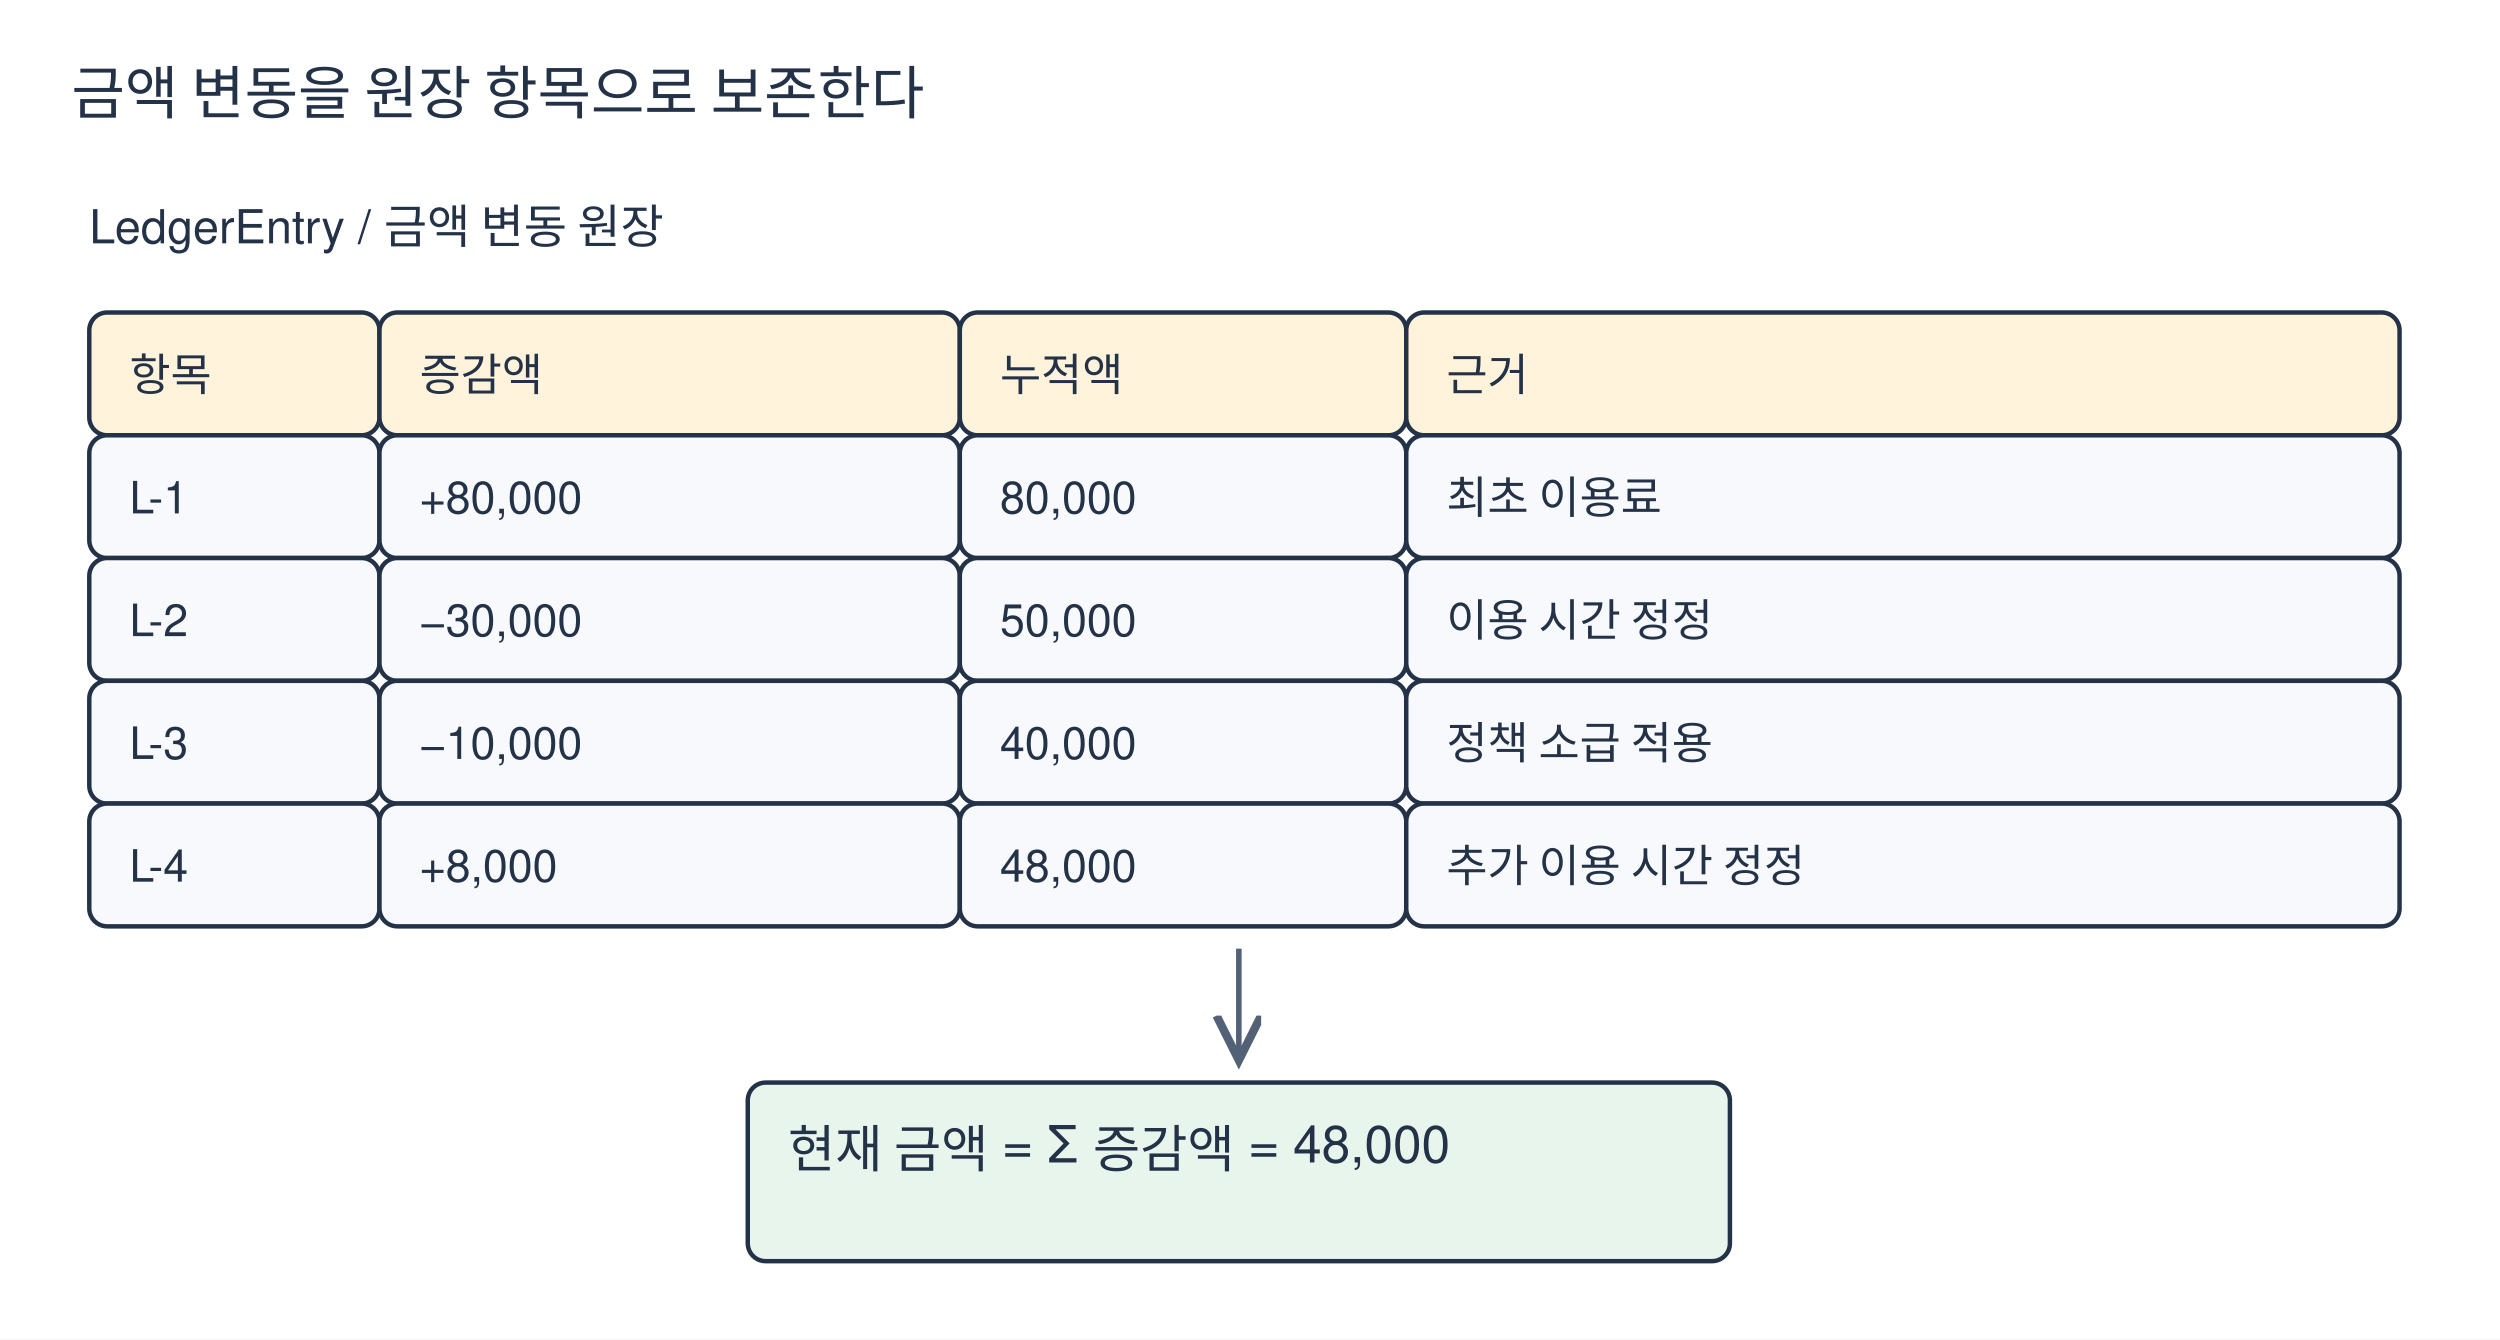
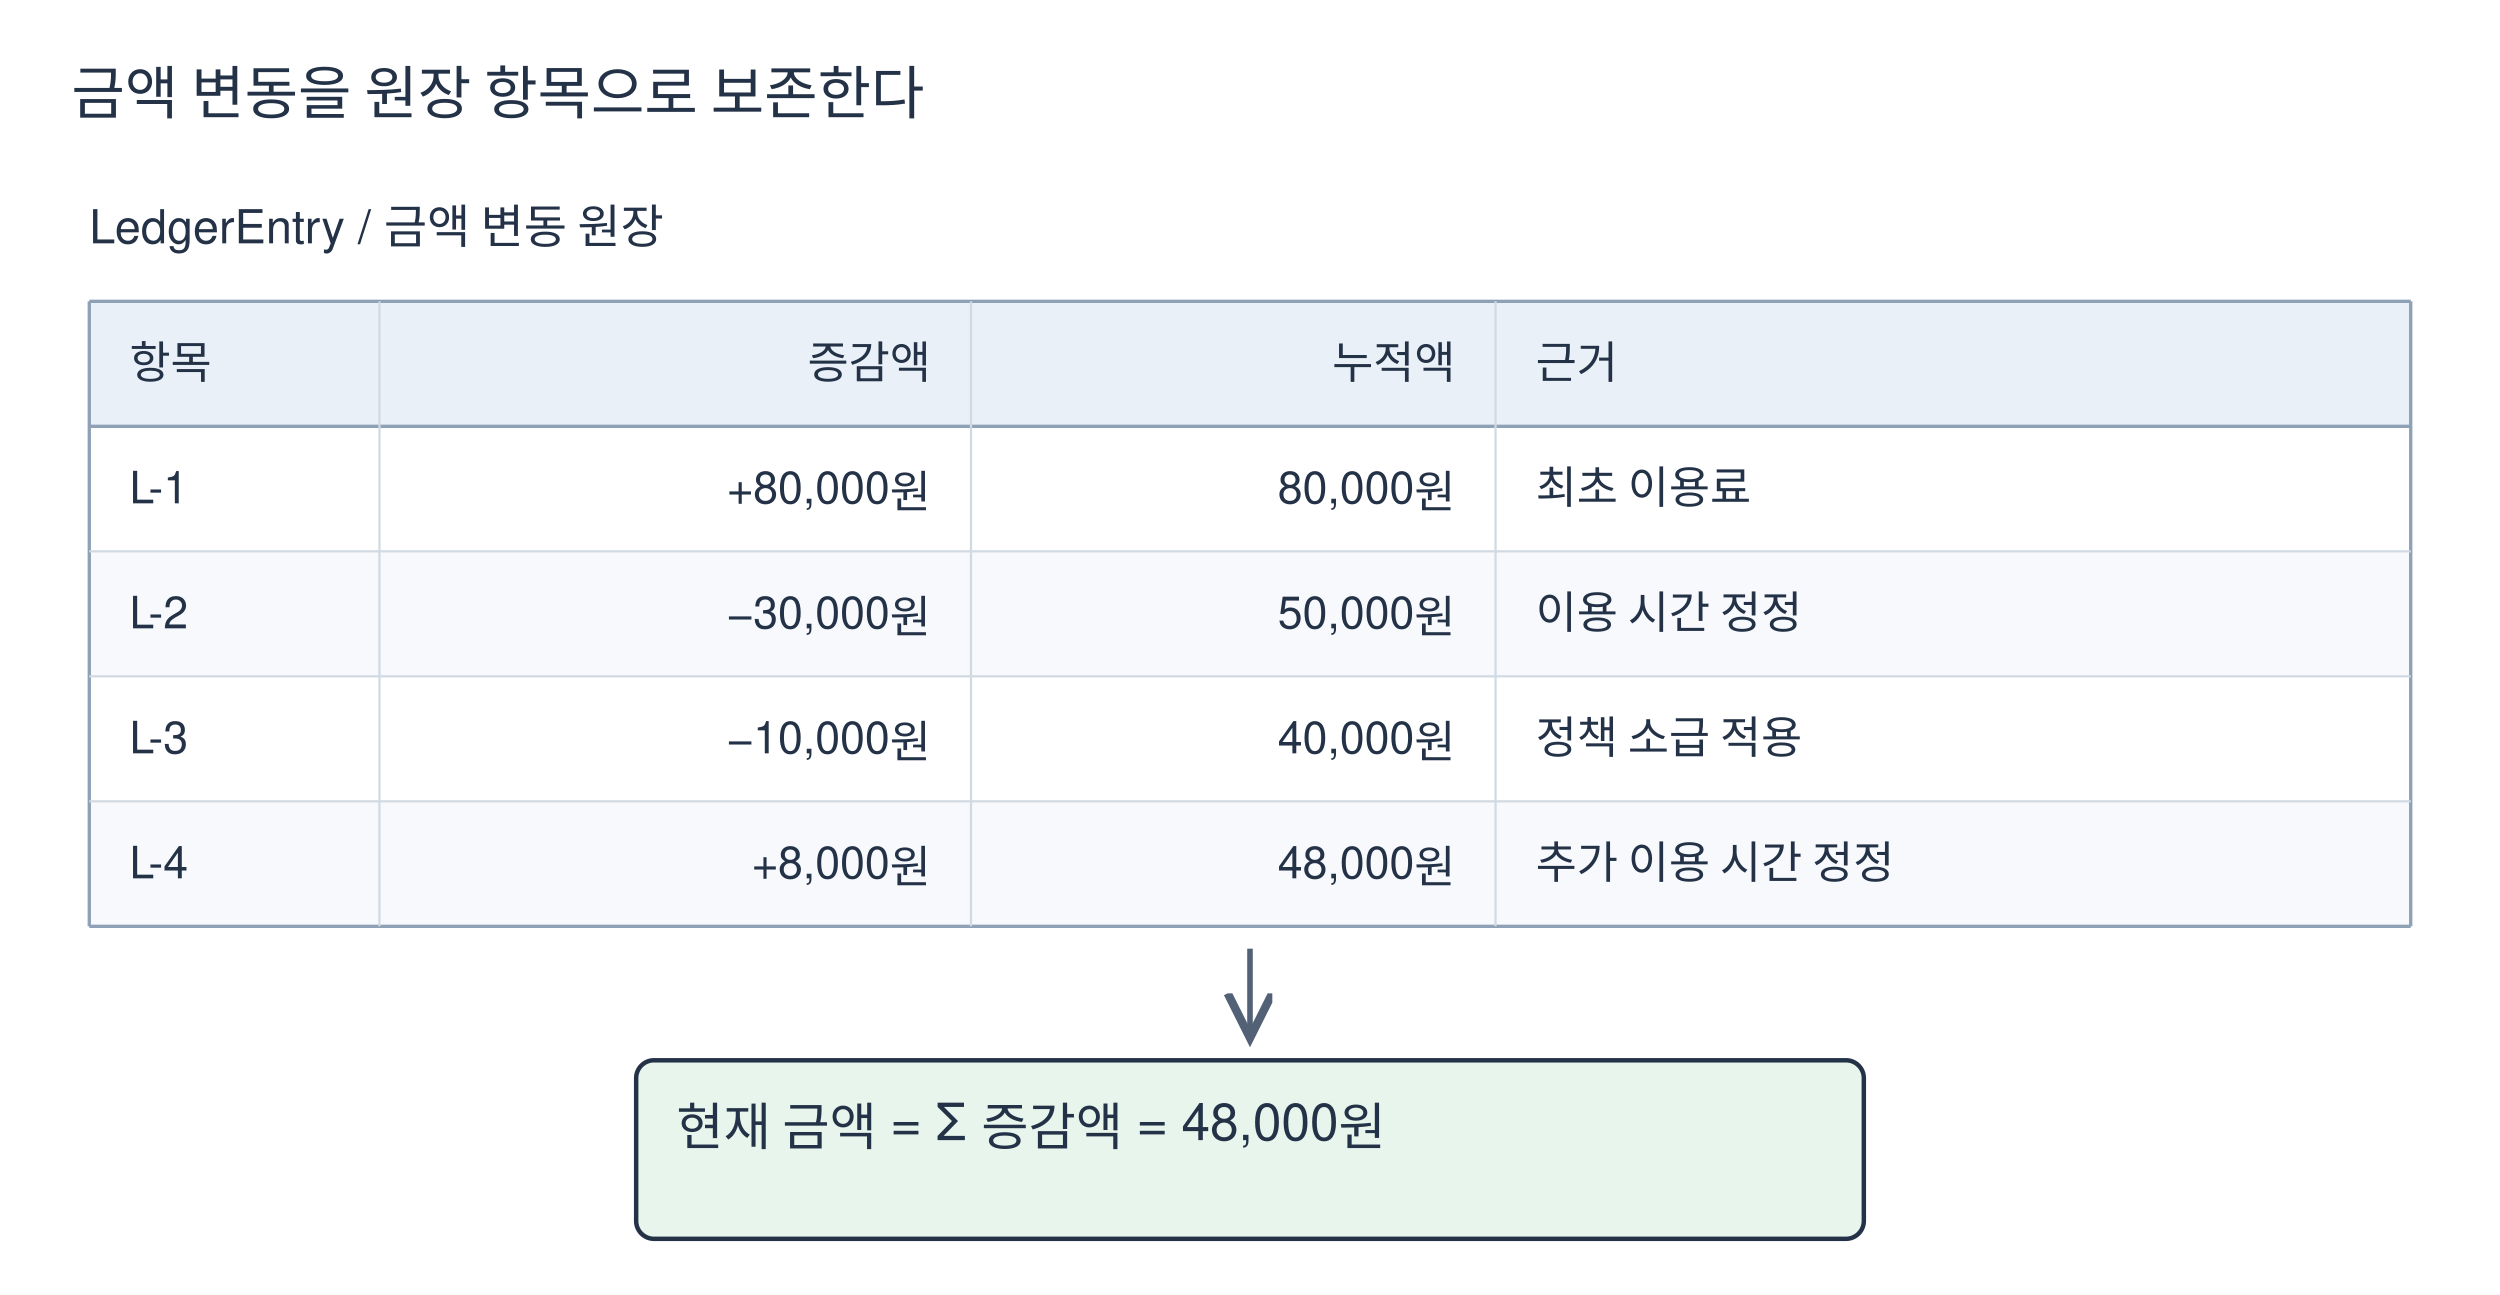
- <svg xmlns="http://www.w3.org/2000/svg" width="1120" height="600" viewBox="0 0 1120 600">
+ <svg xmlns="http://www.w3.org/2000/svg" width="1120" height="580" viewBox="0 0 1120 580">
  <defs>
    <marker id="arrow" markerWidth="10" markerHeight="10" refX="8" refY="4" orient="auto">
      <path d="M0,0 L8,4 L0,8" fill="none" stroke="#526176" stroke-width="1.5" />
    </marker>
  </defs>
  <rect width="100%" height="100%" fill="white" />
  <g font-family="Helvetica, Arial, Apple SD Gothic Neo, sans-serif">
    <text x="32" y="51.0" font-size="26" fill="#243247">금액 변동을 원장 항목으로 보존한다</text>
    <text x="40" y="109.0" font-size="21" fill="#243247">LedgerEntry / 금액 변동 원장</text>
-     <rect x="40" y="140" width="130" height="55" rx="8" fill="#fff3db" stroke="#243247" stroke-width="2" />
-     <text x="58" y="175.0" font-size="20" fill="#243247">항목</text>
-     <rect x="170" y="140" width="260" height="55" rx="8" fill="#fff3db" stroke="#243247" stroke-width="2" />
-     <text x="188" y="175.0" font-size="20" fill="#243247">증감액</text>
-     <rect x="430" y="140" width="200" height="55" rx="8" fill="#fff3db" stroke="#243247" stroke-width="2" />
-     <text x="448" y="175.0" font-size="20" fill="#243247">누적액</text>
-     <rect x="630" y="140" width="445" height="55" rx="8" fill="#fff3db" stroke="#243247" stroke-width="2" />
-     <text x="648" y="175.0" font-size="20" fill="#243247">근거</text>
-     <rect x="40" y="195" width="130" height="55" rx="8" fill="#f7f9fc" stroke="#243247" stroke-width="2" />
-     <text x="58" y="230.0" font-size="20" fill="#243247">L-1</text>
-     <rect x="170" y="195" width="260" height="55" rx="8" fill="#f7f9fc" stroke="#243247" stroke-width="2" />
-     <text x="188" y="230.0" font-size="20" fill="#243247">+80,000</text>
-     <rect x="430" y="195" width="200" height="55" rx="8" fill="#f7f9fc" stroke="#243247" stroke-width="2" />
-     <text x="448" y="230.0" font-size="20" fill="#243247">80,000</text>
-     <rect x="630" y="195" width="445" height="55" rx="8" fill="#f7f9fc" stroke="#243247" stroke-width="2" />
-     <text x="648" y="230.0" font-size="20" fill="#243247">최초 이용료</text>
-     <rect x="40" y="250" width="130" height="55" rx="8" fill="#f7f9fc" stroke="#243247" stroke-width="2" />
-     <text x="58" y="285.0" font-size="20" fill="#243247">L-2</text>
-     <rect x="170" y="250" width="260" height="55" rx="8" fill="#f7f9fc" stroke="#243247" stroke-width="2" />
-     <text x="188" y="285.0" font-size="20" fill="#243247">−30,000</text>
-     <rect x="430" y="250" width="200" height="55" rx="8" fill="#f7f9fc" stroke="#243247" stroke-width="2" />
-     <text x="448" y="285.0" font-size="20" fill="#243247">50,000</text>
-     <rect x="630" y="250" width="445" height="55" rx="8" fill="#f7f9fc" stroke="#243247" stroke-width="2" />
-     <text x="648" y="285.0" font-size="20" fill="#243247">이용 시간 정정</text>
-     <rect x="40" y="305" width="130" height="55" rx="8" fill="#f7f9fc" stroke="#243247" stroke-width="2" />
-     <text x="58" y="340.0" font-size="20" fill="#243247">L-3</text>
-     <rect x="170" y="305" width="260" height="55" rx="8" fill="#f7f9fc" stroke="#243247" stroke-width="2" />
-     <text x="188" y="340.0" font-size="20" fill="#243247">−10,000</text>
-     <rect x="430" y="305" width="200" height="55" rx="8" fill="#f7f9fc" stroke="#243247" stroke-width="2" />
-     <text x="448" y="340.0" font-size="20" fill="#243247">40,000</text>
-     <rect x="630" y="305" width="445" height="55" rx="8" fill="#f7f9fc" stroke="#243247" stroke-width="2" />
-     <text x="648" y="340.0" font-size="20" fill="#243247">정책 소급 적용</text>
-     <rect x="40" y="360" width="130" height="55" rx="8" fill="#f7f9fc" stroke="#243247" stroke-width="2" />
-     <text x="58" y="395.0" font-size="20" fill="#243247">L-4</text>
-     <rect x="170" y="360" width="260" height="55" rx="8" fill="#f7f9fc" stroke="#243247" stroke-width="2" />
-     <text x="188" y="395.0" font-size="20" fill="#243247">+8,000</text>
-     <rect x="430" y="360" width="200" height="55" rx="8" fill="#f7f9fc" stroke="#243247" stroke-width="2" />
-     <text x="448" y="395.0" font-size="20" fill="#243247">48,000</text>
-     <rect x="630" y="360" width="445" height="55" rx="8" fill="#f7f9fc" stroke="#243247" stroke-width="2" />
-     <text x="648" y="395.0" font-size="20" fill="#243247">추가 이용 시간 정정</text>
-     <path d="M 555 425 L 555 475" fill="none" stroke="#526176" stroke-width="2.5" marker-end="url(#arrow)" />
-     <rect x="335" y="485" width="440" height="80" rx="8" fill="#e8f5ec" stroke="#243247" stroke-width="2" />
-     <text x="353" y="523.0" font-size="23" fill="#243247">현재 금액 = Σ 증감액 = 48,000</text>
+     <rect x="40" y="135" width="1040" height="280" fill="#ffffff" stroke="none" stroke-width="1" />
+     <rect x="40" y="135" width="1040" height="56" fill="#eaf0f7" stroke="none" stroke-width="1" />
+     <rect x="40" y="247" width="1040" height="56" fill="#f7f9fc" stroke="none" stroke-width="1" />
+     <rect x="40" y="359" width="1040" height="56" fill="#f7f9fc" stroke="none" stroke-width="1" />
+     <path d="M40,135 L1080,135" fill="none" stroke="#8fa1b6" stroke-width="1.5" />
+     <path d="M40,415 L1080,415" fill="none" stroke="#8fa1b6" stroke-width="1.5" />
+     <path d="M40,135 L40,415" fill="none" stroke="#8fa1b6" stroke-width="1.5" />
+     <path d="M1080,135 L1080,415" fill="none" stroke="#8fa1b6" stroke-width="1.5" />
+     <path d="M40,191 L1080,191" fill="none" stroke="#8fa1b6" stroke-width="1.5" />
+     <path d="M40,247 L1080,247" fill="none" stroke="#d1d9e3" stroke-width="1" />
+     <path d="M40,303 L1080,303" fill="none" stroke="#d1d9e3" stroke-width="1" />
+     <path d="M40,359 L1080,359" fill="none" stroke="#d1d9e3" stroke-width="1" />
+     <path d="M170,135 L170,415" fill="none" stroke="#d1d9e3" stroke-width="1" />
+     <path d="M435,135 L435,415" fill="none" stroke="#d1d9e3" stroke-width="1" />
+     <path d="M670,135 L670,415" fill="none" stroke="#d1d9e3" stroke-width="1" />
+     <text x="58" y="169.5" font-size="20" fill="#243247">항목</text>
+     <text x="417" y="169.5" text-anchor="end" font-size="20" fill="#243247">증감액</text>
+     <text x="652" y="169.5" text-anchor="end" font-size="20" fill="#243247">누적액</text>
+     <text x="688" y="169.5" font-size="20" fill="#243247">근거</text>
+     <text x="58" y="225.5" font-size="20" fill="#243247">L-1</text>
+     <text x="417" y="225.5" text-anchor="end" font-size="20" fill="#243247">+80,000원</text>
+     <text x="652" y="225.5" text-anchor="end" font-size="20" fill="#243247">80,000원</text>
+     <text x="688" y="225.5" font-size="20" fill="#243247">최초 이용료</text>
+     <text x="58" y="281.5" font-size="20" fill="#243247">L-2</text>
+     <text x="417" y="281.5" text-anchor="end" font-size="20" fill="#243247">−30,000원</text>
+     <text x="652" y="281.5" text-anchor="end" font-size="20" fill="#243247">50,000원</text>
+     <text x="688" y="281.5" font-size="20" fill="#243247">이용 시간 정정</text>
+     <text x="58" y="337.5" font-size="20" fill="#243247">L-3</text>
+     <text x="417" y="337.5" text-anchor="end" font-size="20" fill="#243247">−10,000원</text>
+     <text x="652" y="337.5" text-anchor="end" font-size="20" fill="#243247">40,000원</text>
+     <text x="688" y="337.5" font-size="20" fill="#243247">정책 소급 적용</text>
+     <text x="58" y="393.5" font-size="20" fill="#243247">L-4</text>
+     <text x="417" y="393.5" text-anchor="end" font-size="20" fill="#243247">+8,000원</text>
+     <text x="652" y="393.5" text-anchor="end" font-size="20" fill="#243247">48,000원</text>
+     <text x="688" y="393.5" font-size="20" fill="#243247">추가 이용 시간 정정</text>
+     <path d="M 560 425 L 560 465" fill="none" stroke="#526176" stroke-width="2.5" marker-end="url(#arrow)" />
+     <rect x="285" y="475" width="550" height="80" rx="8" fill="#e8f5ec" stroke="#243247" stroke-width="2" />
+     <text x="303" y="513.0" font-size="23" fill="#243247">현재 금액 = Σ 증감액 = 48,000원</text>
  </g>
</svg>
